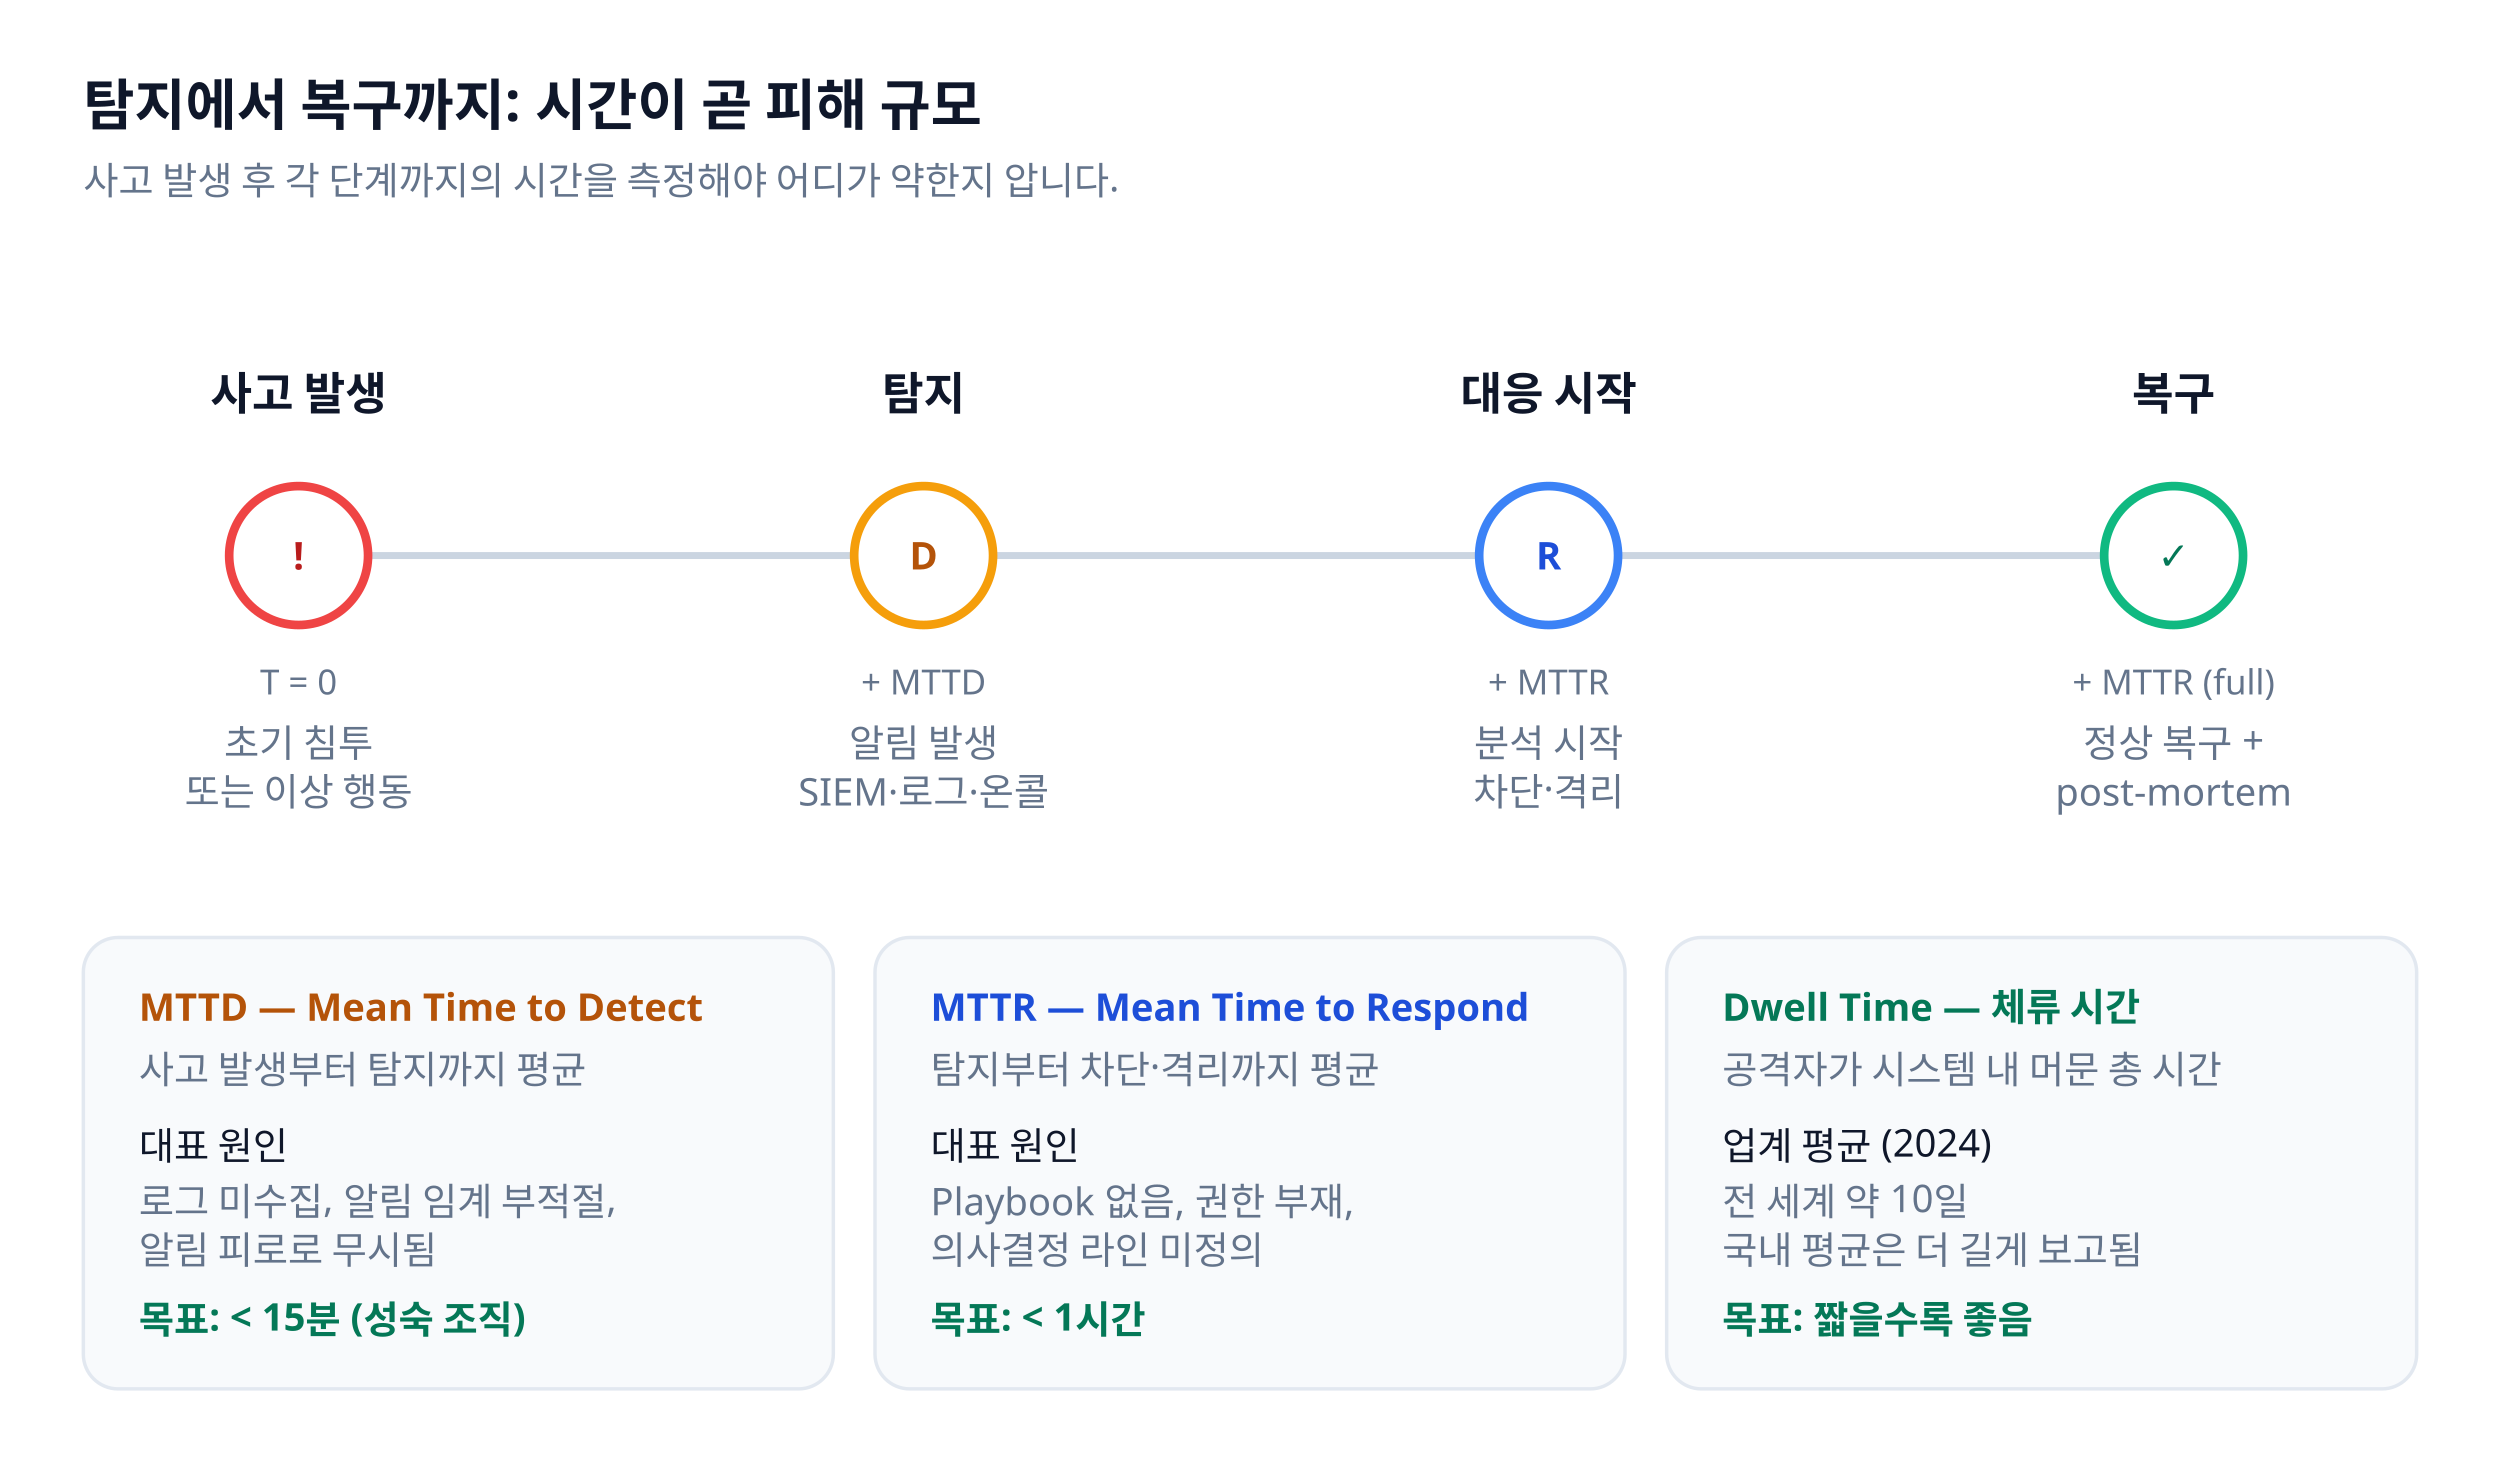
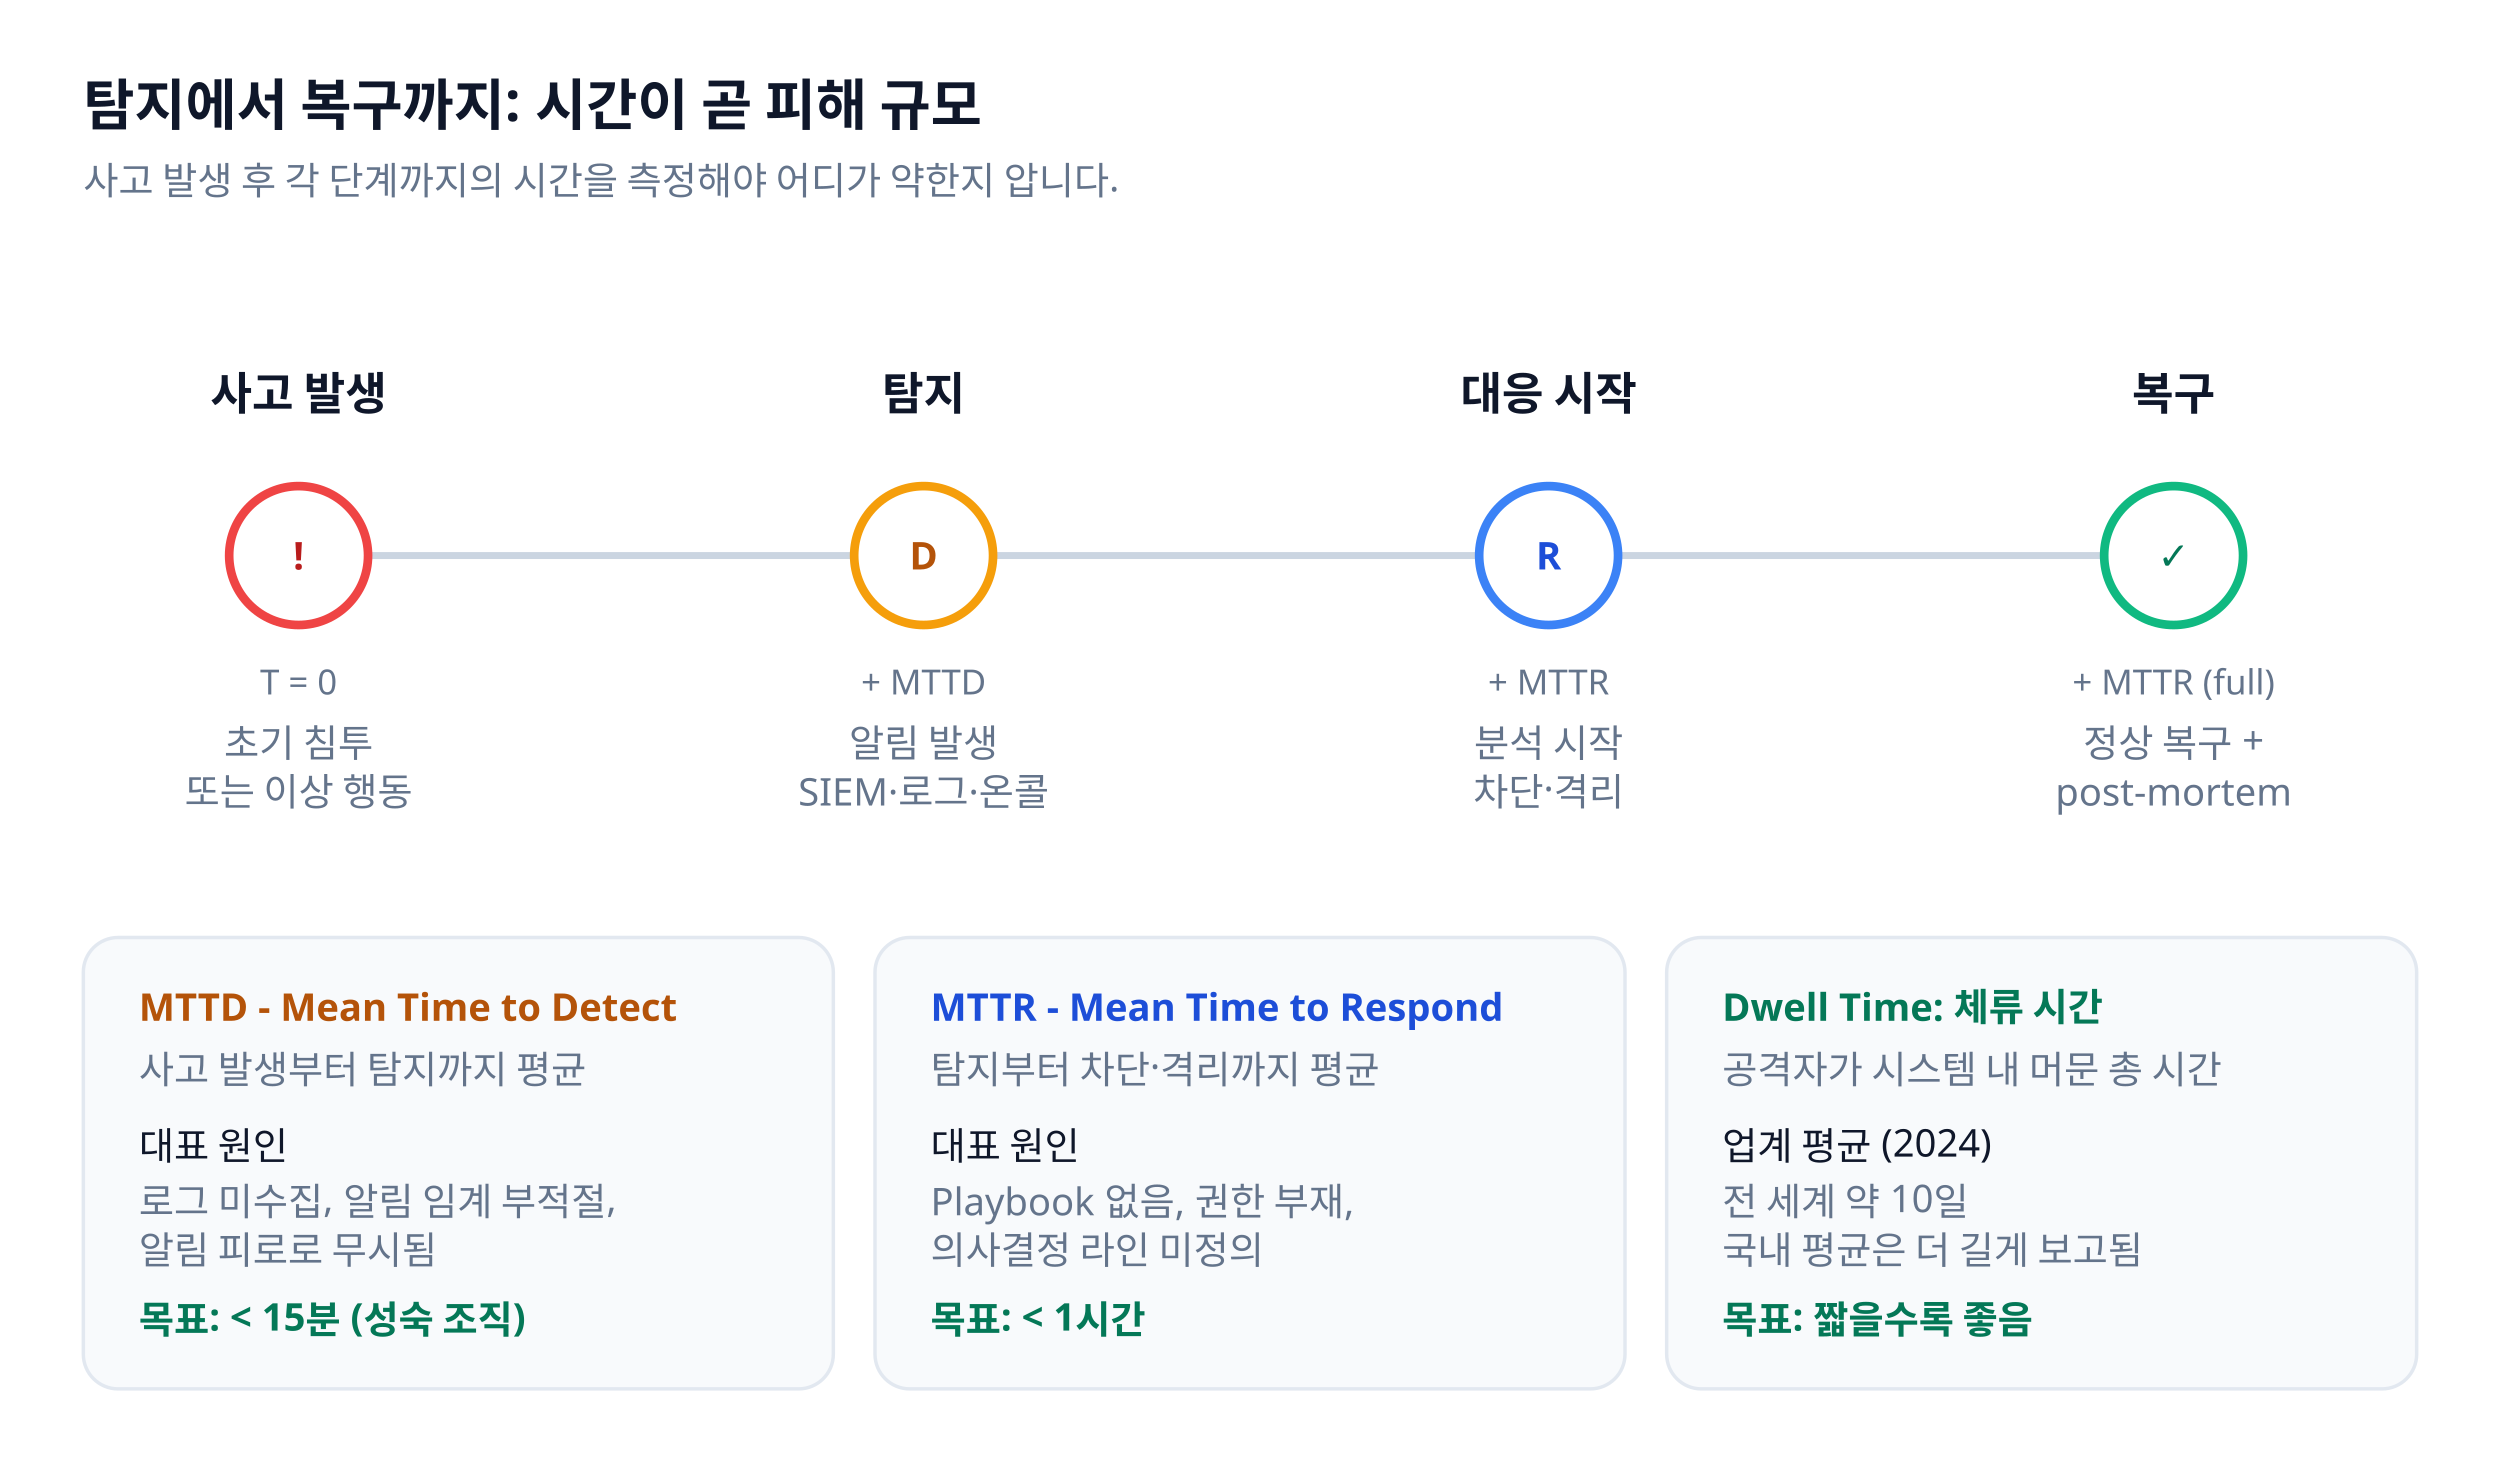
<svg xmlns="http://www.w3.org/2000/svg" viewBox="0 0 720 420" role="img" aria-label="탐지부터 대응까지의 시간 흐름과 핵심 지표">
  <style>
    /* sec-theme-vars */
    :root {
      --sec-fg: #0f172a;
      --sec-fg-muted: #64748b;
      --sec-bg: #ffffff;
      --sec-border: #e2e8f0;
      --sec-slate-50: #f8fafc;
      --sec-slate-100: #f1f5f9;
      --sec-slate-200: #e2e8f0;
      --sec-slate-300: #cbd5e1;
      --sec-slate-400: #94a3b8;
      --sec-slate-500: #64748b;
      --sec-slate-700: #334155;
      --sec-blue-50: #eff6ff;
      --sec-blue-200: #bfdbfe;
      --sec-blue-500: #3b82f6;
      --sec-blue-700: #1d4ed8;
      --sec-red-50: #fef2f2;
      --sec-red-100: #fee2e2;
      --sec-red-200: #fecaca;
      --sec-red-500: #ef4444;
      --sec-red-700: #b91c1c;
      --sec-amber-50: #fffbeb;
      --sec-amber-100: #fef3c7;
      --sec-amber-200: #fde68a;
      --sec-amber-500: #f59e0b;
      --sec-amber-700: #b45309;
      --sec-emerald-50: #ecfdf5;
      --sec-emerald-100: #d1fae5;
      --sec-emerald-200: #a7f3d0;
      --sec-emerald-500: #10b981;
      --sec-emerald-700: #047857;
      --sec-violet-50: #f5f3ff;
      --sec-violet-200: #ddd6fe;
      --sec-violet-500: #8b5cf6;
      --sec-violet-700: #6d28d9;
    }

    @media (prefers-color-scheme: dark) {
      :root {
        --sec-fg: #e2e8f0;
        --sec-fg-muted: #94a3b8;
        --sec-bg: #0f172a;
        --sec-border: #334155;
        --sec-slate-50: #1e293b;
        --sec-slate-100: #334155;
        --sec-slate-200: #475569;
        --sec-slate-300: #64748b;
        --sec-slate-400: #94a3b8;
        --sec-slate-500: #cbd5e1;
        --sec-slate-700: #e2e8f0;
        --sec-blue-50: #172554;
        --sec-blue-200: #1e40af;
        --sec-blue-500: #60a5fa;
        --sec-blue-700: #93c5fd;
        --sec-red-50: #450a0a;
        --sec-red-100: #7f1d1d;
        --sec-red-200: #991b1b;
        --sec-red-500: #f87171;
        --sec-red-700: #fca5a5;
        --sec-amber-50: #451a03;
        --sec-amber-100: #78350f;
        --sec-amber-200: #92400e;
        --sec-amber-500: #fbbf24;
        --sec-amber-700: #fcd34d;
        --sec-emerald-50: #022c22;
        --sec-emerald-100: #064e3b;
        --sec-emerald-200: #065f46;
        --sec-emerald-500: #34d399;
        --sec-emerald-700: #6ee7b7;
        --sec-violet-50: #2e1065;
        --sec-violet-200: #5b21b6;
        --sec-violet-500: #a78bfa;
        --sec-violet-700: #c4b5fd;
      }
    }

    .title {
      font: 600 16px system-ui, sans-serif;
      fill: var(--sec-fg, #0f172a);
    }

    .caption {
      font: 400 11px system-ui, sans-serif;
      fill: var(--sec-fg-muted, #64748b);
    }

    .stage-name {
      font: 600 13px system-ui, sans-serif;
      fill: var(--sec-fg, #0f172a);
    }

    .stage-time {
      font: 500 10px system-ui, sans-serif;
      fill: var(--sec-fg-muted, #64748b);
    }

    .desc {
      font: 400 11px system-ui, sans-serif;
      fill: var(--sec-fg-muted, #64748b);
    }

    .label {
      fill: var(--sec-fg, #0f172a);
      font: 500 11px system-ui, sans-serif;
    }

    .metric-name {
      font: 700 11px system-ui, sans-serif;
    }

    .target {
      font: 600 11px system-ui, sans-serif;
      fill: var(--sec-emerald-700, #047857);
    }

    .timeline {
      stroke: var(--sec-slate-300, #cbd5e1);
      stroke-width: 2;
    }

    .stage-circle {
      fill: var(--sec-bg, #ffffff);
      stroke-width: 2.5;
    }

    .stage-incident {
      stroke: var(--sec-red-500, #ef4444);
    }

    .stage-detect {
      stroke: var(--sec-amber-500, #f59e0b);
    }

    .stage-respond {
      stroke: var(--sec-blue-500, #3b82f6);
    }

    .stage-recover {
      stroke: var(--sec-emerald-500, #10b981);
    }

    .metric-box {
      fill: var(--sec-slate-50, #f8fafc);
      stroke: var(--sec-slate-200, #e2e8f0);
    }
  </style>
  <text x="24" y="36" class="title">탐지에서 복구까지: 시간이 곧 피해 규모</text>
  <text x="24" y="56" class="caption">사고 발생 후 각 단계까지의 시간을 측정해야 어디가 약한지 압니다.</text>
  <line x1="80" y1="160" x2="640" y2="160" class="timeline" />
  <g transform="translate(-14, 0)">
    <circle cx="100" cy="160" r="20" class="stage-circle stage-incident" />
    <text x="100" y="164" text-anchor="middle" class="metric-name" fill="var(--sec-red-700, #b91c1c)">!</text>
    <text x="100" y="118" text-anchor="middle" class="stage-name">사고 발생</text>
    <text x="100" y="200" text-anchor="middle" class="stage-time">T = 0</text>
    <text x="100" y="218" text-anchor="middle" class="desc">초기 침투</text>
    <text x="100" y="232" text-anchor="middle" class="desc">또는 이상 행동</text>
    <circle cx="280" cy="160" r="20" class="stage-circle stage-detect" />
    <text x="280" y="164" text-anchor="middle" class="metric-name" fill="var(--sec-amber-700, #b45309)">D</text>
    <text x="280" y="118" text-anchor="middle" class="stage-name">탐지</text>
    <text x="280" y="200" text-anchor="middle" class="stage-time">+ MTTD</text>
    <text x="280" y="218" text-anchor="middle" class="desc">알림 발생</text>
    <text x="280" y="232" text-anchor="middle" class="desc">SIEM·로그·온콜</text>
    <circle cx="460" cy="160" r="20" class="stage-circle stage-respond" />
    <text x="460" y="164" text-anchor="middle" class="metric-name" fill="var(--sec-blue-700, #1d4ed8)">R</text>
    <text x="460" y="118" text-anchor="middle" class="stage-name">대응 시작</text>
    <text x="460" y="200" text-anchor="middle" class="stage-time">+ MTTR</text>
    <text x="460" y="218" text-anchor="middle" class="desc">분석 시작</text>
    <text x="460" y="232" text-anchor="middle" class="desc">차단·격리</text>
    <circle cx="640" cy="160" r="20" class="stage-circle stage-recover" />
    <text x="640" y="164" text-anchor="middle" class="metric-name" fill="var(--sec-emerald-700, #047857)">✓</text>
    <text x="640" y="118" text-anchor="middle" class="stage-name">복구</text>
    <text x="640" y="200" text-anchor="middle" class="stage-time">+ MTTR (full)</text>
    <text x="640" y="218" text-anchor="middle" class="desc">정상 복구 +</text>
    <text x="640" y="232" text-anchor="middle" class="desc">post-mortem</text>
  </g>
  <rect x="24" y="270" width="216" height="130" rx="10" class="metric-box" />
-   <text x="40" y="294" class="metric-name" fill="var(--sec-amber-700, #b45309)">MTTD — Mean Time to Detect</text>
+   <text x="40" y="294" class="metric-name" fill="var(--sec-amber-700, #b45309)">MTTD - Mean Time to Detect</text>
  <text x="40" y="312" class="desc">사고 발생부터 탐지까지 평균</text>
  <text x="40" y="334" class="label">대표 원인</text>
  <text x="40" y="350" class="desc">로그 미수집, 알림 임계 부적절,</text>
  <text x="40" y="364" class="desc">알림 피로로 무시됨</text>
  <text x="40" y="384" class="target">목표: &lt; 15분 (성숙 조직)</text>
  <rect x="252" y="270" width="216" height="130" rx="10" class="metric-box" />
-   <text x="268" y="294" class="metric-name" fill="var(--sec-blue-700, #1d4ed8)">MTTR — Mean Time to Respond</text>
+   <text x="268" y="294" class="metric-name" fill="var(--sec-blue-700, #1d4ed8)">MTTR - Mean Time to Respond</text>
  <text x="268" y="312" class="desc">탐지부터 차단·격리까지 평균</text>
  <text x="268" y="334" class="label">대표 원인</text>
  <text x="268" y="350" class="desc">Playbook 없음, 권한 부재,</text>
  <text x="268" y="364" class="desc">의사결정 라인 미정의</text>
  <text x="268" y="384" class="target">목표: &lt; 1시간</text>
  <rect x="480" y="270" width="216" height="130" rx="10" class="metric-box" />
-   <text x="496" y="294" class="metric-name" fill="var(--sec-emerald-700, #047857)">Dwell Time — 체류 시간</text>
+   <text x="496" y="294" class="metric-name" fill="var(--sec-emerald-700, #047857)">Dwell Time: 체류 시간</text>
  <text x="496" y="312" class="desc">공격자가 시스템 내 머문 총 시간</text>
  <text x="496" y="334" class="label">업계 평균 (2024)</text>
  <text x="496" y="350" class="desc">전 세계 약 10일</text>
  <text x="496" y="364" class="desc">국내 평균은 더 길게 보고됨</text>
  <text x="496" y="384" class="target">목표: 짧을수록 좋음</text>
</svg>
